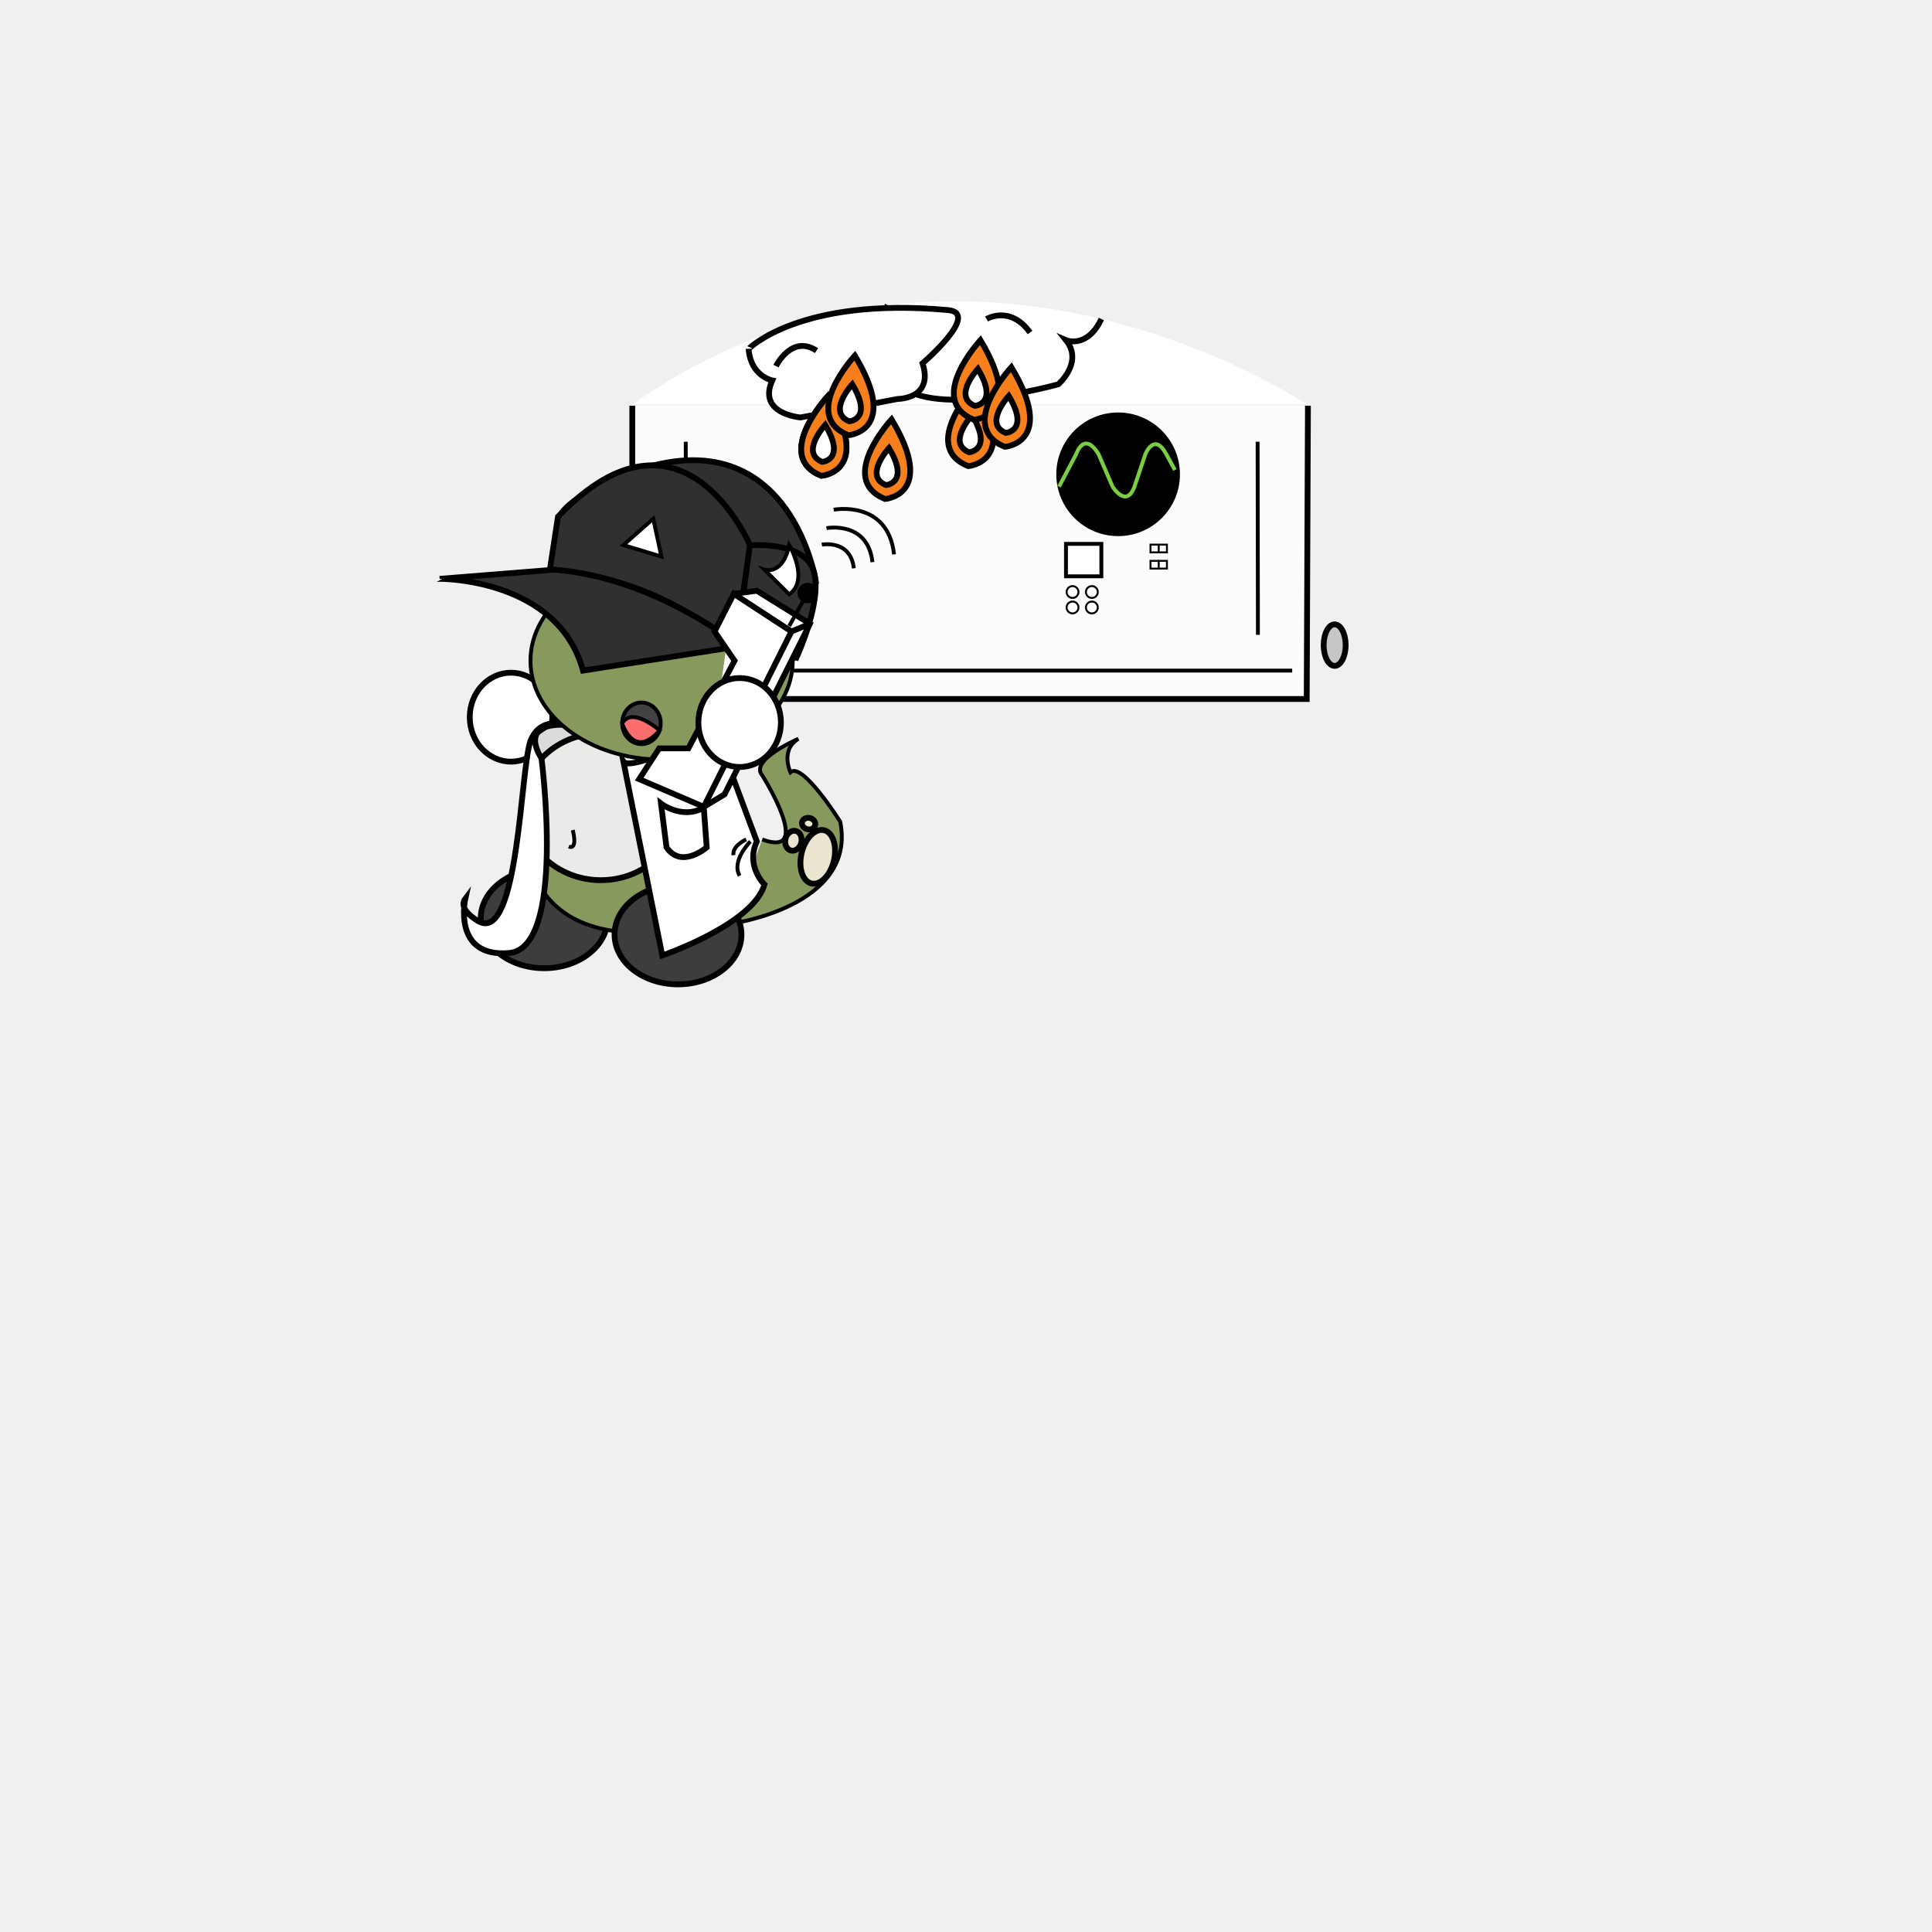
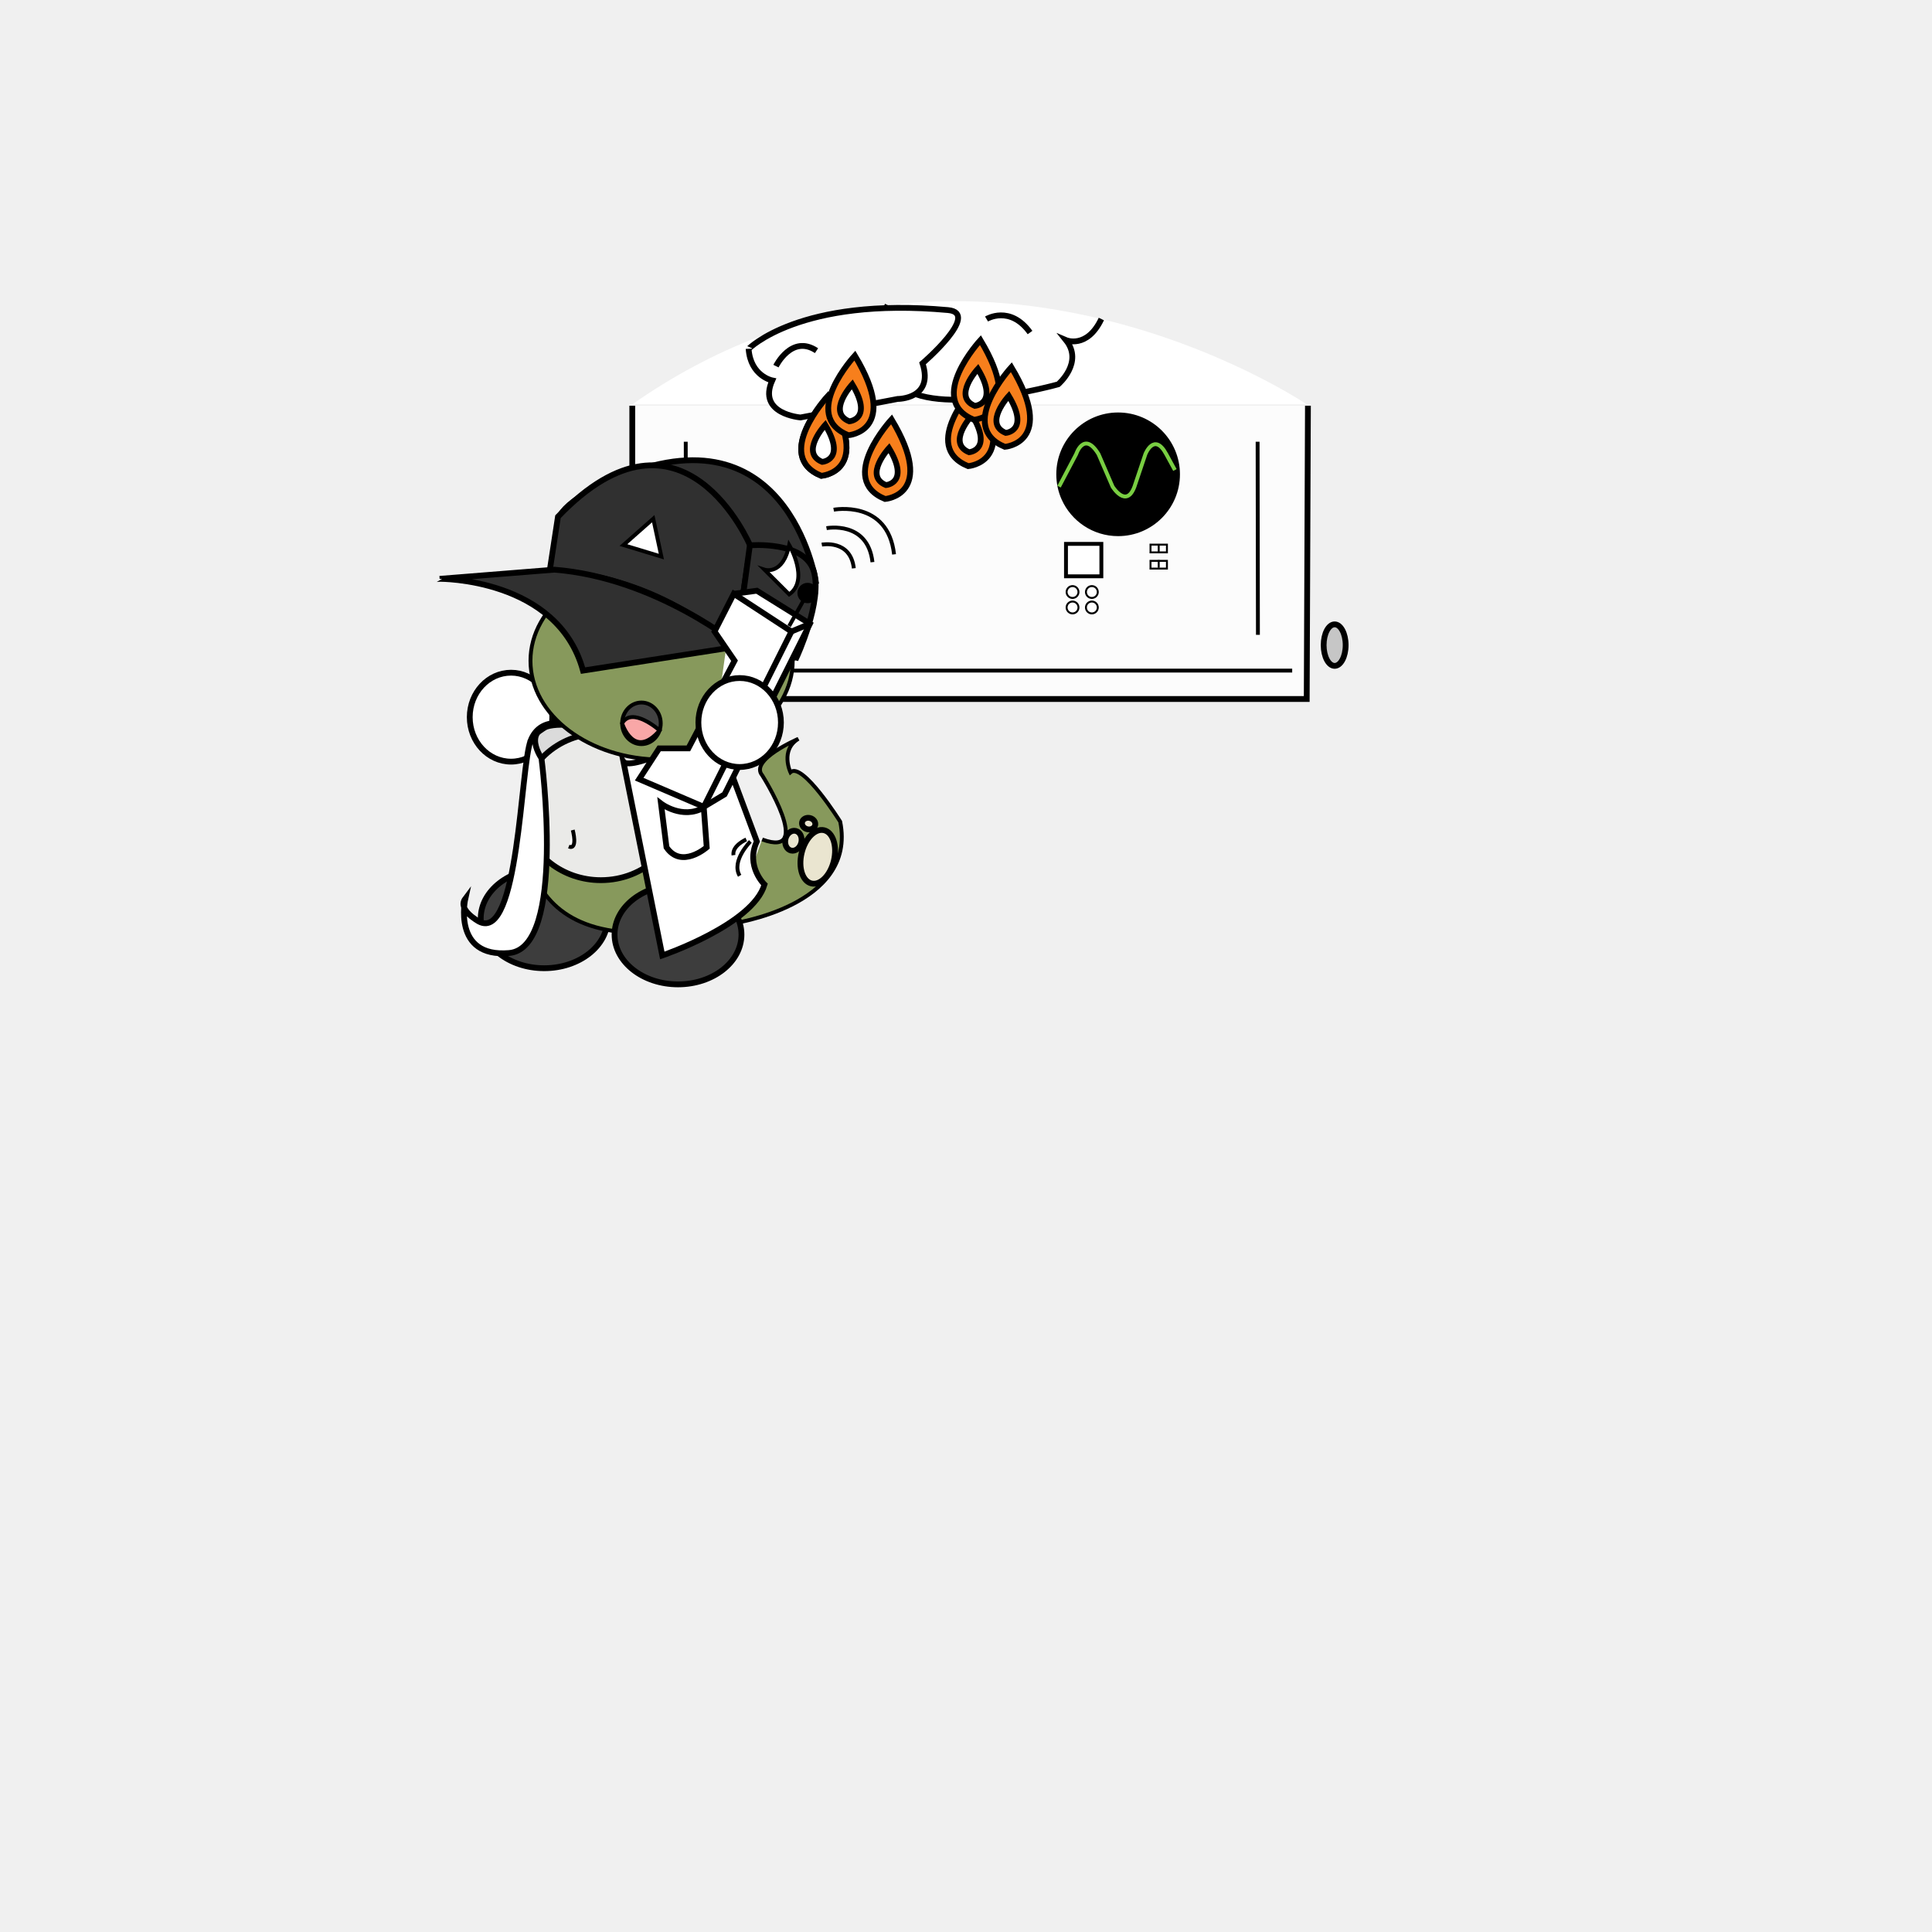
<svg xmlns="http://www.w3.org/2000/svg" version="1.1" id="Layer_2" x="0px" y="0px" width="1000px" height="1000px" viewBox="0 0 1000 1000" style="enable-background:new 0 0 1000 1000;" xml:space="preserve">
  <style type="text/css">

- 	.st0{fill:#FFFFFF;stroke:#000000;stroke-miterlimit:10;}
- 	.st1{fill:#FFFFFF;stroke:#000000;stroke-width:2;stroke-miterlimit:10;}
- 	.st2{fill:none;stroke:#79CE42;stroke-width:2;stroke-miterlimit:10;}
- 	.st3{fill:#FCFCFC;stroke:#000000;stroke-width:3;stroke-miterlimit:10;}
- 	.st4{fill:#484FAA;stroke:#FFFFFF;stroke-width:5;stroke-miterlimit:10;}
- 	.st5{display:inline;fill:none;stroke:#000000;stroke-width:9;stroke-miterlimit:10;}
- 	.st6{display:inline;fill:none;stroke:#000000;stroke-miterlimit:10;}
- 	.st7{display:inline;fill:#7F9E3D;stroke:#000000;stroke-width:3;stroke-miterlimit:10;}
- 	.st8{display:none;fill:#FFFFFF;stroke:#000000;stroke-width:3;stroke-miterlimit:10;}
- 	.st9{display:inline;fill:none;stroke:#000000;stroke-width:4;stroke-miterlimit:10;}
- 	.st10{display:inline;fill:#FFFFFF;stroke:#000000;stroke-width:5;stroke-miterlimit:10;}
- 	.st11{fill:#3D3D3D;stroke:#000000;stroke-width:3;stroke-miterlimit:10;}
- 	.st12{fill:#EAE5D0;stroke:#000000;stroke-width:3;stroke-miterlimit:10;}
- 	.st13{display:inline;fill:#CACAEF;stroke:#000000;stroke-miterlimit:10;}
- 	.st14{font-family:'MyriadPro-Regular';}
- 	.st15{fill:#424242;stroke:#000000;stroke-width:2;stroke-miterlimit:10;}
- 	.st16{fill:#DBDBDB;stroke:#000000;stroke-miterlimit:10;}
- 	.st17{display:none;fill:#FFFFFF;stroke:#000000;stroke-width:2;stroke-miterlimit:10;}
- 	.st18{fill:#303030;stroke:#000000;stroke-width:3;stroke-miterlimit:10;}
- 	.st19{display:inline;fill:none;stroke:#000000;stroke-width:3;stroke-miterlimit:10;}
- 	.st20{display:none;enable-background:new    ;}
- 	.st21{display:inline;fill:#FFFFFF;stroke:#000000;stroke-width:4;stroke-miterlimit:10;}
- 	.st22{fill:none;stroke:#000000;stroke-width:3;stroke-miterlimit:10;}
- 	.st23{fill:#C6C6C6;stroke:#000000;stroke-miterlimit:10;}
- 	.st24{fill:#87995C;stroke:#000000;stroke-width:2;stroke-miterlimit:10;}
- 	.st25{fill:#FFFFFF;}
- 	.st26{display:none;fill:none;stroke:#000000;stroke-width:3;stroke-miterlimit:10;}
- 	.st27{fill:none;}
- 	.st28{display:none;fill:#C6C6C6;stroke:#000000;stroke-miterlimit:10;}
- 	.st29{display:inline;}
- 	.st30{fill:#EAEAE8;stroke:#000000;stroke-width:3;stroke-miterlimit:10;}
- 	.st31{display:none;opacity:0.3;stroke:#000000;stroke-miterlimit:10;enable-background:new    ;}
- 	.st32{display:inline;fill:none;stroke:#000000;stroke-width:2;stroke-miterlimit:10;}
- 	.st33{display:none;fill:#7F9E3D;stroke:#000000;stroke-width:3;stroke-miterlimit:10;}
- 	.st34{display:none;opacity:0.3;stroke:#FFFFFF;stroke-width:3;stroke-miterlimit:10;enable-background:new    ;}
- 	.st35{display:inline;fill:#FFFFFF;stroke:#000000;stroke-width:3;stroke-miterlimit:10;}
- 	.st36{display:none;fill:#E4E4EF;stroke:#000000;stroke-width:2;stroke-miterlimit:10;}
- 	.st37{fill:none;stroke:#000000;stroke-width:2;stroke-miterlimit:10;}
- 	.st38{fill:#F77F1C;stroke:#000000;stroke-width:3;stroke-miterlimit:10;}
- 	.st39{fill:#C6C6C6;stroke:#000000;stroke-width:3;stroke-miterlimit:10;}
- 	.st40{stroke:#000000;stroke-miterlimit:10;}
- 	.st41{font-size:72;}
- 	.st42{fill:#FC6D6D;stroke:#000000;stroke-width:2;stroke-miterlimit:10;}
+ 	.st0{fill:#F9A7A7;stroke:#000000;stroke-width:2;stroke-miterlimit:10;}
+ 	.st1{fill:#FFFFFF;stroke:#000000;stroke-miterlimit:10;}
+ 	.st2{fill:#FFFFFF;stroke:#000000;stroke-width:2;stroke-miterlimit:10;}
+ 	.st3{fill:none;stroke:#79CE42;stroke-width:2;stroke-miterlimit:10;}
+ 	.st4{fill:#FCFCFC;stroke:#000000;stroke-width:3;stroke-miterlimit:10;}
+ 	.st5{fill:#484FAA;stroke:#FFFFFF;stroke-width:5;stroke-miterlimit:10;}
+ 	.st6{display:inline;fill:none;stroke:#000000;stroke-width:9;stroke-miterlimit:10;}
+ 	.st7{display:inline;fill:none;stroke:#000000;stroke-miterlimit:10;}
+ 	.st8{display:inline;fill:#7F9E3D;stroke:#000000;stroke-width:3;stroke-miterlimit:10;}
+ 	.st9{display:none;fill:#FFFFFF;stroke:#000000;stroke-width:3;stroke-miterlimit:10;}
+ 	.st10{display:inline;fill:none;stroke:#000000;stroke-width:4;stroke-miterlimit:10;}
+ 	.st11{display:inline;fill:#FFFFFF;stroke:#000000;stroke-width:5;stroke-miterlimit:10;}
+ 	.st12{fill:#3D3D3D;stroke:#000000;stroke-width:3;stroke-miterlimit:10;}
+ 	.st13{fill:#EAE5D0;stroke:#000000;stroke-width:3;stroke-miterlimit:10;}
+ 	.st14{display:inline;fill:#CACAEF;stroke:#000000;stroke-miterlimit:10;}
+ 	.st15{font-family:'MyriadPro-Regular';}
+ 	.st16{fill:#424242;stroke:#000000;stroke-width:2;stroke-miterlimit:10;}
+ 	.st17{fill:#DBDBDB;stroke:#000000;stroke-miterlimit:10;}
+ 	.st18{display:none;fill:#FFFFFF;stroke:#000000;stroke-width:2;stroke-miterlimit:10;}
+ 	.st19{fill:#303030;stroke:#000000;stroke-width:3;stroke-miterlimit:10;}
+ 	.st20{display:inline;fill:none;stroke:#000000;stroke-width:3;stroke-miterlimit:10;}
+ 	.st21{display:none;enable-background:new    ;}
+ 	.st22{display:inline;fill:#FFFFFF;stroke:#000000;stroke-width:4;stroke-miterlimit:10;}
+ 	.st23{fill:none;stroke:#000000;stroke-width:3;stroke-miterlimit:10;}
+ 	.st24{fill:#C6C6C6;stroke:#000000;stroke-miterlimit:10;}
+ 	.st25{fill:#87995C;stroke:#000000;stroke-width:2;stroke-miterlimit:10;}
+ 	.st26{fill:#FFFFFF;}
+ 	.st27{display:none;fill:none;stroke:#000000;stroke-width:3;stroke-miterlimit:10;}
+ 	.st28{fill:none;}
+ 	.st29{display:none;fill:#C6C6C6;stroke:#000000;stroke-miterlimit:10;}
+ 	.st30{display:inline;}
+ 	.st31{fill:#EAEAE8;stroke:#000000;stroke-width:3;stroke-miterlimit:10;}
+ 	.st32{display:none;opacity:0.3;stroke:#000000;stroke-miterlimit:10;enable-background:new    ;}
+ 	.st33{display:inline;fill:none;stroke:#000000;stroke-width:2;stroke-miterlimit:10;}
+ 	.st34{display:none;fill:#7F9E3D;stroke:#000000;stroke-width:3;stroke-miterlimit:10;}
+ 	.st35{display:none;opacity:0.3;stroke:#FFFFFF;stroke-width:3;stroke-miterlimit:10;enable-background:new    ;}
+ 	.st36{display:inline;fill:#FFFFFF;stroke:#000000;stroke-width:3;stroke-miterlimit:10;}
+ 	.st37{display:none;fill:#E4E4EF;stroke:#000000;stroke-width:2;stroke-miterlimit:10;}
+ 	.st38{fill:none;stroke:#000000;stroke-width:2;stroke-miterlimit:10;}
+ 	.st39{fill:#F77F1C;stroke:#000000;stroke-width:3;stroke-miterlimit:10;}
+ 	.st40{fill:#C6C6C6;stroke:#000000;stroke-width:3;stroke-miterlimit:10;}
+ 	.st41{stroke:#000000;stroke-miterlimit:10;}
+ 	.st42{font-size:72;}
	.st43{fill:#DDDDDD;stroke:#000000;stroke-width:2;stroke-miterlimit:10;}
	.st44{fill:#FF0000;stroke:#000000;stroke-miterlimit:10;}
	.st45{display:none;}
	.st46{fill:#FFFFFF;stroke:#000000;stroke-width:3;stroke-miterlimit:10;}
	.st47{stroke:#000000;stroke-width:2;stroke-miterlimit:10;}
	.st48{display:inline;fill:#FFFFFF;stroke:#000000;stroke-width:2;stroke-miterlimit:10;}

</style>
-   <circle class="st31" cx="500" cy="453.711" r="302.542" />
-   <circle class="st34" cx="500" cy="456.711" r="302.542" />
+   <circle class="st32" cx="500" cy="453.711" r="302.542" />
+   <circle class="st35" cx="500" cy="456.711" r="302.542" />
  <g id="Layer_x5F_1" class="st45">
-     <path class="st21" d="M444.525,594.475c0,6.627-5.373,12-12,12H331.102c-6.627,0-12-5.373-12-12V348.983c0-6.627,5.373-12,12-12   h101.424c6.627,0,12,5.373,12,12L444.525,594.475L444.525,594.475z" />
-     <path class="st21" d="M656.459,594.475c0,6.627-5.367,12-12,12H543.034c-6.627,0-12-5.373-12-12V348.983c0-6.627,5.373-12,12-12   h101.425c6.633,0,12,5.373,12,12V594.475z" />
-     <path class="st21" d="M569.949,515.729c0,6.627-5.373,12-12,12H456.525c-6.627,0-12-5.373-12-12V270.237c0-6.627,5.373-12,12-12   h101.424c6.627,0,12,5.373,12,12V515.729z" />
-     <path class="st10" d="M723.729,521.115c0,13.265-10.744,24-24,24H300.271c-13.255,0-24-10.735-24-24V318.272   c0-13.254,10.745-24,24-24h399.457c13.256,0,24,10.746,24,24L723.729,521.115L723.729,521.115z" />
-     <path class="st35" d="M686.177,483.656c0,13.265-10.744,24-24,24H333.898c-13.255,0-24-10.735-24-24v-133.35   c0-13.254,10.745-24,24-24h328.272c13.256,0,24,10.746,24,24L686.177,483.656L686.177,483.656z" />
-     <path id="vecmap" class="st5" d="M348.052,427.712c0,31.853,20.468,57.628,45.763,57.628" />
-     <path id="vecmap_1_" class="st9" d="M584.477,549.115c0,44.976,39.42,81.355,88.135,81.355" />
-     <path id="vecmap_2_" class="st9" d="M412.609,545.115c0,44.976-39.42,81.355-88.135,81.355" />
-     <g class="st29">
-       <line id="vecmap_3_" class="st22" x1="317.407" y1="356.645" x2="678.427" y2="356.645" />
-     </g>
-     <g class="st29">
-       <line id="vecmap_4_" class="st22" x1="368.543" y1="365.119" x2="368.543" y2="497.322" />
-     </g>
-     <g class="st29">
-       <line id="vecmap_5_" class="st22" x1="637.719" y1="365.119" x2="637.719" y2="497.322" />
-     </g>
-     <g class="st29">
+     <path class="st22" d="M444.525,594.475c0,6.627-5.373,12-12,12H331.102c-6.627,0-12-5.373-12-12V348.983c0-6.627,5.373-12,12-12   h101.424c6.627,0,12,5.373,12,12L444.525,594.475L444.525,594.475z" />
+     <path class="st22" d="M656.459,594.475c0,6.627-5.367,12-12,12H543.034c-6.627,0-12-5.373-12-12V348.983c0-6.627,5.373-12,12-12   h101.425c6.633,0,12,5.373,12,12V594.475z" />
+     <path class="st22" d="M569.949,515.729c0,6.627-5.373,12-12,12H456.525c-6.627,0-12-5.373-12-12V270.237c0-6.627,5.373-12,12-12   h101.424c6.627,0,12,5.373,12,12V515.729z" />
+     <path class="st11" d="M723.729,521.115c0,13.265-10.744,24-24,24H300.271c-13.255,0-24-10.735-24-24V318.272   c0-13.254,10.745-24,24-24h399.457c13.256,0,24,10.746,24,24L723.729,521.115L723.729,521.115z" />
+     <path class="st36" d="M686.177,483.656c0,13.265-10.744,24-24,24H333.898c-13.255,0-24-10.735-24-24v-133.35   c0-13.254,10.745-24,24-24h328.272c13.256,0,24,10.746,24,24L686.177,483.656L686.177,483.656z" />
+     <path id="vecmap" class="st6" d="M348.052,427.712c0,31.853,20.468,57.628,45.763,57.628" />
+     <path id="vecmap_1_" class="st10" d="M584.477,549.115c0,44.976,39.42,81.355,88.135,81.355" />
+     <path id="vecmap_2_" class="st10" d="M412.609,545.115c0,44.976-39.42,81.355-88.135,81.355" />
+     <g class="st30">
+       <line id="vecmap_3_" class="st23" x1="317.407" y1="356.645" x2="678.427" y2="356.645" />
+     </g>
+     <g class="st30">
+       <line id="vecmap_4_" class="st23" x1="368.543" y1="365.119" x2="368.543" y2="497.322" />
+     </g>
+     <g class="st30">
+       <line id="vecmap_5_" class="st23" x1="637.719" y1="365.119" x2="637.719" y2="497.322" />
+     </g>
+     <g class="st30">
      <rect id="vecmaprec" x="317.407" y="385.323" class="st46" width="355.205" height="80" />
    </g>
-     <g class="st29">
-       <line class="st22" x1="317.407" y1="465.323" x2="672.611" y2="465.323" />
-     </g>
-   </g>
-   <text transform="matrix(1 0 0 1 461.9832 703.8977)" class="st20 st14 st41">3X</text>
-   <path class="st0" d="M620.219,343.602" />
-   <path class="st36" d="M383.594,609.325c0,0,41.716-44.212,15.288,15.771" />
-   <path class="st33" d="M464.223,276.828c0,0-78.911-29.717-127.529,42.813" />
+     <g class="st30">
+       <line class="st23" x1="317.407" y1="465.323" x2="672.611" y2="465.323" />
+     </g>
+   </g>
+   <text transform="matrix(1 0 0 1 461.9832 703.8977)" class="st21 st15 st42">3X</text>
+   <path class="st1" d="M620.219,343.602" />
+   <path class="st37" d="M383.594,609.325c0,0,41.716-44.212,15.288,15.771" />
+   <path class="st34" d="M464.223,276.828c0,0-78.911-29.717-127.529,42.813" />
  <g id="Leaf_3_1_" class="st45">
-     <path class="st7" d="M470.5,276.5c0,0-98,22-99,126" />
-     <path class="st7" d="M371.473,402.48c100.821-25.536,99.053-125.959,99.053-125.959" />
-     <path class="st19" d="M470.5,276.5c0,0-103.908,121.786-97.993,125.829" />
-     <polyline class="st13" points="391.166,395.17 400.166,380.504 400.166,391.837  " />
-     <polyline class="st13" points="414.49,383.839 414.49,369.17 417.834,374.837 421.384,365.837 426.523,374.682  " />
-     <polyline class="st13" points="433.984,369.807 434.638,346.091 439.851,363.159  " />
-     <polyline class="st13" points="447.577,352.719 445.5,344.75 451.209,347.93  " />
-     <polyline class="st13" points="455.527,340.22 449.293,317.328 459.22,332.156  " />
-     <polyline class="st13" points="411.372,307.083 408.569,330.642 404.927,313.172  " />
-     <polyline class="st13" points="387.261,336.962 390.177,360.507 382.459,344.416  " />
-     <polyline class="st13" points="439.556,287.176 438.177,295.293 434.279,290.05  " />
-   </g>
-   <path class="st4" d="M197.474,456.711" />
+     <path class="st8" d="M470.5,276.5c0,0-98,22-99,126" />
+     <path class="st8" d="M371.473,402.48c100.821-25.536,99.053-125.959,99.053-125.959" />
+     <path class="st20" d="M470.5,276.5c0,0-103.908,121.786-97.993,125.829" />
+     <polyline class="st14" points="391.166,395.17 400.166,380.504 400.166,391.837  " />
+     <polyline class="st14" points="414.49,383.839 414.49,369.17 417.834,374.837 421.384,365.837 426.523,374.682  " />
+     <polyline class="st14" points="433.984,369.807 434.638,346.091 439.851,363.159  " />
+     <polyline class="st14" points="447.577,352.719 445.5,344.75 451.209,347.93  " />
+     <polyline class="st14" points="455.527,340.22 449.293,317.328 459.22,332.156  " />
+     <polyline class="st14" points="411.372,307.083 408.569,330.642 404.927,313.172  " />
+     <polyline class="st14" points="387.261,336.962 390.177,360.507 382.459,344.416  " />
+     <polyline class="st14" points="439.556,287.176 438.177,295.293 434.279,290.05  " />
+   </g>
+   <path class="st5" d="M197.474,456.711" />
  <g class="st45">
-     <line class="st6" x1="200.201" y1="408.834" x2="334.358" y2="408.832" />
-     <line class="st6" x1="200.201" y1="422.834" x2="334.358" y2="422.83" />
-     <line class="st6" x1="334.358" y1="408.832" x2="334.358" y2="422.83" />
-     <line class="st6" x1="334.358" y1="408.832" x2="386.62" y2="361.921" />
-     <line class="st6" x1="334.358" y1="422.83" x2="386.62" y2="375.921" />
-   </g>
-   <path class="st17" d="M347.486,340.05c0,0,5.202,22.209,42.864,13.854" />
+     <line class="st7" x1="200.201" y1="408.834" x2="334.358" y2="408.832" />
+     <line class="st7" x1="200.201" y1="422.834" x2="334.358" y2="422.83" />
+     <line class="st7" x1="334.358" y1="408.832" x2="334.358" y2="422.83" />
+     <line class="st7" x1="334.358" y1="408.832" x2="386.62" y2="361.921" />
+     <line class="st7" x1="334.358" y1="422.83" x2="386.62" y2="375.921" />
+   </g>
+   <path class="st18" d="M347.486,340.05c0,0,5.202,22.209,42.864,13.854" />
  <g id="Layer_3">
-     <path class="st1" d="M347.486,379.678" />
-   </g>
-   <path class="st26" d="M729.121,287.91c0,0,11.345,19.923,5.695,24.59c0,0-1.649,17.334,12.351,16.667l36.667,0.019v-17.352  c0,0-28.289-3.333-30.145,0.667c0,0-3.855-2.619-6.522,3.69" />
-   <path class="st26" d="M754.41,308.548c0,0,3.389-21.381-19.594-31.381" />
+     <path class="st2" d="M347.486,379.678" />
+   </g>
+   <path class="st27" d="M729.121,287.91c0,0,11.345,19.923,5.695,24.59c0,0-1.649,17.334,12.351,16.667l36.667,0.019v-17.352  c0,0-28.289-3.333-30.145,0.667c0,0-3.855-2.619-6.522,3.69" />
+   <path class="st27" d="M754.41,308.548c0,0,3.389-21.381-19.594-31.381" />
  <g>
-     <polyline class="st3" points="327.269,209.998 327.269,361.806 676.358,361.806 676.984,209.998  " />
-     <path class="st25" d="M327.269,209.296h349.089C676.358,209.296,499.038,89.091,327.269,209.296z" />
+     <polyline class="st4" points="327.269,209.998 327.269,361.806 676.358,361.806 676.984,209.998  " />
+     <path class="st26" d="M327.269,209.296h349.089C676.358,209.296,499.038,89.091,327.269,209.296z" />
    <path class="st47" d="M609.737,245.5c0,17.121-13.88,31-31,31c-12.669,0-23.563-7.6-28.372-18.49   c-1.689-3.826-2.628-8.059-2.628-12.51c0-17.121,13.88-31,31-31S609.737,228.379,609.737,245.5z" />
-     <path class="st2" d="M548.158,251.875l8.882-16.853c0,0,4.006-12.257,11.543,0l7.282,16.853c0,0,7.093,11.491,11.334,0   l5.673-16.853c0,0,4.561-11.491,10.757,0l4.504,8.256" />
-     <rect x="551.753" y="281.509" class="st1" width="18.311" height="16.787" />
-     <line class="st28" x1="676.358" y1="361.806" x2="718.988" y2="327.5" />
-     <path class="st23" d="M718.988,209.998" />
-     <circle class="st0" cx="555.147" cy="306.428" r="3.072" />
-     <circle class="st0" cx="565.147" cy="306.428" r="3.072" />
-     <circle class="st0" cx="555.147" cy="314.428" r="3.072" />
-     <circle class="st0" cx="565.147" cy="314.428" r="3.072" />
-     <rect x="595.5" y="281.902" class="st0" width="8.5" height="4" />
-     <rect x="595.5" y="290.296" class="st0" width="8.5" height="4" />
-     <line class="st23" x1="599.75" y1="281.902" x2="599.75" y2="285.902" />
-     <line class="st23" x1="599.75" y1="289.902" x2="599.75" y2="293.902" />
-     <line class="st37" x1="334.167" y1="347.101" x2="668.834" y2="347.101" />
-     <line class="st37" x1="355.099" y1="328.594" x2="354.94" y2="228.641" />
-     <ellipse class="st39" cx="690.816" cy="333.91" rx="5.695" ry="10.743" />
-     <path class="st27" d="M538.506,217.167c0-6.627,5.373-12,12-12H608.5c6.627,0,12,5.373,12,12v99.408c0,6.627-5.373,12-12,12   h-57.994c-6.627,0-12-5.373-12-12V217.167z" />
-     <line class="st37" x1="651.099" y1="328.594" x2="650.94" y2="228.641" />
+     <path class="st3" d="M548.158,251.875l8.882-16.853c0,0,4.006-12.257,11.543,0l7.282,16.853c0,0,7.093,11.491,11.334,0   l5.673-16.853c0,0,4.561-11.491,10.757,0l4.504,8.256" />
+     <rect x="551.753" y="281.509" class="st2" width="18.311" height="16.787" />
+     <line class="st29" x1="676.358" y1="361.806" x2="718.988" y2="327.5" />
+     <path class="st24" d="M718.988,209.998" />
+     <circle class="st1" cx="555.147" cy="306.428" r="3.072" />
+     <circle class="st1" cx="565.147" cy="306.428" r="3.072" />
+     <circle class="st1" cx="555.147" cy="314.428" r="3.072" />
+     <circle class="st1" cx="565.147" cy="314.428" r="3.072" />
+     <rect x="595.5" y="281.902" class="st1" width="8.5" height="4" />
+     <rect x="595.5" y="290.296" class="st1" width="8.5" height="4" />
+     <line class="st24" x1="599.75" y1="281.902" x2="599.75" y2="285.902" />
+     <line class="st24" x1="599.75" y1="289.902" x2="599.75" y2="293.902" />
+     <line class="st38" x1="334.167" y1="347.101" x2="668.834" y2="347.101" />
+     <line class="st38" x1="355.099" y1="328.594" x2="354.94" y2="228.641" />
+     <ellipse class="st40" cx="690.816" cy="333.91" rx="5.695" ry="10.743" />
+     <path class="st28" d="M538.506,217.167c0-6.627,5.373-12,12-12H608.5c6.627,0,12,5.373,12,12v99.408c0,6.627-5.373,12-12,12   h-57.994c-6.627,0-12-5.373-12-12V217.167z" />
+     <line class="st38" x1="651.099" y1="328.594" x2="650.94" y2="228.641" />
  </g>
  <g id="Layer_1_3_" class="st45">
    <g>
-       <path class="st29" d="M436.168,300.178h3.62v51.345h-3.62V300.178z" />
+       <path class="st30" d="M436.168,300.178h3.62v51.345h-3.62V300.178z" />
    </g>
    <path class="st48" d="M558.369,609.679c0,0,107.626-63.632,92.52-113.151" />
    <rect x="376.743" y="270.432" class="st46" width="452.382" height="347.419" />
    <div class="typewriter">
      <text transform="matrix(1 0 0 1 264.0769 578.5002)" font-family="'Montserrat-Regular'" font-size="72" startOffset="0">
			www.???.com</text>
    </div>
-     <ellipse class="st0" cx="676.052" cy="225.303" rx="49.854" ry="44.796" />
-     <g id="Layer_4_2_" class="st29">
-       <ellipse class="st1" cx="724.358" cy="439.832" rx="29.331" ry="31.608" />
-     </g>
-     <path class="st0" d="M638.741,257.524c0,0,23.188,27.596,16.606-2.775C655.347,254.746,653.01,251.95,638.741,257.524z" />
+     <ellipse class="st1" cx="676.052" cy="225.303" rx="49.854" ry="44.796" />
+     <g id="Layer_4_2_" class="st30">
+       <ellipse class="st2" cx="724.358" cy="439.832" rx="29.331" ry="31.608" />
+     </g>
+     <path class="st1" d="M638.741,257.524c0,0,23.188,27.596,16.606-2.775C655.347,254.746,653.01,251.95,638.741,257.524z" />
    <path class="st44" d="M709.677,197.876c4.834,0,8.752,9.38,8.752,20.952c0,11.568-3.918,20.948-8.752,20.948   c-4.829,0-8.747-9.38-8.747-20.948C700.928,207.256,704.846,197.876,709.677,197.876z" />
-     <polygon class="st1" points="626.843,256.703 615.824,270.286 630.91,281.068 637.966,276.028 635.356,260.42  " />
-     <path class="st0" d="M624.089,284.729c0,0-5.978,3.813,0,14.478c5.975,10.667,31.938,0,31.938,0l9.849-19.811l8.32,19.811   l9.063-0.764l-9.063-31.233c0,0-6.684-10.667-18.169,0c-11.485,10.666-20.626,15.999-20.626,15.999L624.089,284.729z" />
+     <polygon class="st2" points="626.843,256.703 615.824,270.286 630.91,281.068 637.966,276.028 635.356,260.42  " />
+     <path class="st1" d="M624.089,284.729c0,0-5.978,3.813,0,14.478c5.975,10.667,31.938,0,31.938,0l9.849-19.811l8.32,19.811   l9.063-0.764l-9.063-31.233c0,0-6.684-10.667-18.169,0c-11.485,10.666-20.626,15.999-20.626,15.999L624.089,284.729z" />
    <path class="st48" d="M536.172,475.515c0,0-126.666,141.386-41.34,185.573c85.329,44.188,127.854,38.854,143.158,31.235   c15.312-7.616,83.037-53.948,38.164-115.806c0,0,1.525,29.715-13.713,40.381c-15.237,10.665-50.594,59.59-108.946-13.063   c0,0-16.336-0.646-26.833-12.074" />
-     <path class="st0" d="M624.089,271.778l-5.224,26.665c0,0,23.006-7.221,23.577-19.989" />
+     <path class="st1" d="M624.089,271.778l-5.224,26.665c0,0,23.006-7.221,23.577-19.989" />
    <path class="st48" d="M601.908,505.953c28.137,0,50.944,21.268,50.944,47.495c0,26.229-22.812,47.491-50.944,47.491   c-28.137,0-50.944-21.265-50.944-47.491C550.964,527.221,573.771,505.953,601.908,505.953z" />
-     <g class="st29">
+     <g class="st30">
      <path class="st43" d="M469.453,380.906c0,0,25.151-160.597,184.078-85.71C812.456,370.079,469.453,380.906,469.453,380.906z" />
-       <path class="st1" d="M719.476,451.155c0,47.834-51.467,86.613-114.961,86.613c-63.49,0-114.962-38.778-114.962-86.613    s51.473-86.607,114.962-86.607C668.01,364.543,719.476,403.32,719.476,451.155z" />
+       <path class="st2" d="M719.476,451.155c0,47.834-51.467,86.613-114.961,86.613c-63.49,0-114.962-38.778-114.962-86.613    s51.473-86.607,114.962-86.607C668.01,364.543,719.476,403.32,719.476,451.155z" />
      <path class="st43" d="M540.285,439.834l-13.623-89.25c0,0,58.975-140.431,168.711-25.754l7.31,47.889    c0,0-81.328-2.413-156.65,62.056C544.109,436.417,542.193,438.102,540.285,439.834z" />
      <path class="st43" d="M673.395,459.756l-137.227-21.375c0,0,73.577-60.235,162.396-67.113l100.559,8.04    C799.123,379.307,695.613,378.402,673.395,459.756z" />
      <path class="st43" d="M527.135,349.929c0,0-47.587-4.173-55.895,22.222c-8.305,26.396,15.047,76.297,15.047,76.297l52.744-11.014    L527.135,349.929z" />
      <polygon class="st47" points="611.828,326.575 604.705,359.806 637.99,349.689   " />
-       <path class="st1" d="M492.639,349.615c0,0-18.044,30.678,0,43.308l21.649-21.653C514.291,371.267,498.052,376.68,492.639,349.615z    " />
-     </g>
-     <path class="st1" d="M560.222,537.768c0,0,57.959,31.415,57.995-7.197" />
-     <path class="st1" d="M563.384,561.01c0,0,40.321,18.193,54.836-7.907" />
-     <path class="st1" d="M575.101,579.42c0,0,42.354,12.774,53.334-14.998" />
+       <path class="st2" d="M492.639,349.615c0,0-18.044,30.678,0,43.308l21.649-21.653C514.291,371.267,498.052,376.68,492.639,349.615z    " />
+     </g>
+     <path class="st2" d="M560.222,537.768c0,0,57.959,31.415,57.995-7.197" />
+     <path class="st2" d="M563.384,561.01c0,0,40.321,18.193,54.836-7.907" />
+     <path class="st2" d="M575.101,579.42c0,0,42.354,12.774,53.334-14.998" />
    <ellipse class="st48" cx="591.147" cy="507.304" rx="19.916" ry="21.461" />
    <path class="st48" d="M572.411,514.603c0,0,28.344-25.265,38.652-7.298" />
    <ellipse class="st48" cx="731.771" cy="528.744" rx="39.822" ry="53.229" />
    <ellipse class="st48" cx="650.885" cy="561.01" rx="39.823" ry="53.23" />
-     <path class="st0" d="M658.844,290.823c0,0-8.591,9.146-25.353,0c0,0-4.036,3.472-10.61-5.883l1.208-13.162" />
+     <path class="st1" d="M658.844,290.823c0,0-8.591,9.146-25.353,0c0,0-4.036,3.472-10.61-5.883l1.208-13.162" />
    <polygon class="st46" points="376.743,270.432 560.471,168.266 914.97,168.266 829.125,270.432  " />
    <polygon class="st46" points="829.125,617.848 829.125,270.432 914.97,168.266 914.97,463.365  " />
    <ellipse class="st48" cx="658.351" cy="563.353" rx="26.236" ry="40.482" />
    <ellipse class="st48" cx="742.151" cy="530.57" rx="22.672" ry="40.481" />
-     <line class="st32" x1="634.368" y1="546.943" x2="671.988" y2="528.765" />
-     <line class="st32" x1="633.155" y1="574.903" x2="680.822" y2="547.495" />
-     <line class="st32" x1="643.191" y1="596.381" x2="682.345" y2="571.051" />
-     <line class="st32" x1="724.973" y1="561.071" x2="766.345" y2="538.188" />
-     <line class="st32" x1="721.31" y1="514.603" x2="754.41" y2="496.528" />
-     <path class="st35" d="M762.988,514.603" />
-     <path class="st35" d="M721.31,542.009" />
-     <path class="st35" d="M751.65,538.854" />
-     <path class="st35" d="M724.984,457.857" />
-     <line class="st32" x1="720.054" y1="538.477" x2="761.429" y2="515.597" />
+     <line class="st33" x1="634.368" y1="546.943" x2="671.988" y2="528.765" />
+     <line class="st33" x1="633.155" y1="574.903" x2="680.822" y2="547.495" />
+     <line class="st33" x1="643.191" y1="596.381" x2="682.345" y2="571.051" />
+     <line class="st33" x1="724.973" y1="561.071" x2="766.345" y2="538.188" />
+     <line class="st33" x1="721.31" y1="514.603" x2="754.41" y2="496.528" />
+     <path class="st36" d="M762.988,514.603" />
+     <path class="st36" d="M721.31,542.009" />
+     <path class="st36" d="M751.65,538.854" />
+     <path class="st36" d="M724.984,457.857" />
+     <line class="st33" x1="720.054" y1="538.477" x2="761.429" y2="515.597" />
    <path class="st48" d="M486.969,581.884c9.677,0,17.521,12.945,17.521,28.922c0,15.97-7.846,28.922-17.521,28.922   c-9.682,0-17.523-12.952-17.523-28.922C469.443,594.829,477.288,581.884,486.969,581.884z" />
    <ellipse class="st48" cx="515.99" cy="621.472" rx="8.557" ry="10.667" />
    <ellipse class="st48" cx="504.49" cy="642.805" rx="7.104" ry="6.095" />
    <path class="st48" d="M478.289,566.154c0,0-18.184-36.244,17.317-21.855L478.289,566.154z" />
    <path class="st48" d="M497.911,535.49c0,0-18.181-36.242,17.317-21.855L497.911,535.49z" />
-     <polygon class="st1" points="331.031,135.404 425.505,112.547 445.311,307.585  " />
-     <polygon class="st1" points="602.416,31.989 704.26,59.915 564.478,307.585  " />
-     <polygon class="st1" points="768.13,141.807 832.219,193.551 710.97,307.585  " />
-     <path class="st1" d="M453.454,314.943c8.835,0,15.999,5.893,15.999,13.16c0,7.269-7.162,13.157-15.999,13.157   s-15.999-5.891-15.999-13.157C437.455,320.833,444.617,314.943,453.454,314.943z" />
-     <path class="st1" d="M558.369,314.943c8.835,0,15.999,5.893,15.999,13.16c0,7.269-7.163,13.157-15.999,13.157   c-8.837,0-16-5.891-16-13.157C542.369,320.833,549.532,314.943,558.369,314.943z" />
-     <ellipse class="st1" cx="700.394" cy="325.815" rx="16" ry="13.158" />
-     <g id="Layer_2_1_" class="st29">
-       <ellipse class="st1" cx="487.347" cy="496.526" rx="29.332" ry="31.609" />
-       <ellipse class="st17" cx="724.984" cy="448.448" rx="29.333" ry="31.608" />
-       <path class="st1" d="M481.118,475.515h12.142H481.118z" />
+     <polygon class="st2" points="331.031,135.404 425.505,112.547 445.311,307.585  " />
+     <polygon class="st2" points="602.416,31.989 704.26,59.915 564.478,307.585  " />
+     <polygon class="st2" points="768.13,141.807 832.219,193.551 710.97,307.585  " />
+     <path class="st2" d="M453.454,314.943c8.835,0,15.999,5.893,15.999,13.16c0,7.269-7.162,13.157-15.999,13.157   s-15.999-5.891-15.999-13.157C437.455,320.833,444.617,314.943,453.454,314.943z" />
+     <path class="st2" d="M558.369,314.943c8.835,0,15.999,5.893,15.999,13.16c0,7.269-7.163,13.157-15.999,13.157   c-8.837,0-16-5.891-16-13.157C542.369,320.833,549.532,314.943,558.369,314.943z" />
+     <ellipse class="st2" cx="700.394" cy="325.815" rx="16" ry="13.158" />
+     <g id="Layer_2_1_" class="st30">
+       <ellipse class="st2" cx="487.347" cy="496.526" rx="29.332" ry="31.609" />
+       <ellipse class="st18" cx="724.984" cy="448.448" rx="29.333" ry="31.608" />
+       <path class="st2" d="M481.118,475.515h12.142H481.118z" />
      <g>
-         <path class="st1" d="M432.358,475.515" />
+         <path class="st2" d="M432.358,475.515" />
      </g>
    </g>
  </g>
  <g>
-     <path class="st24" d="M378.399,478.115c0,0,65.396-8.932,56.488-52.827c0,0-19.544-31.157-25.77-25.583   c0,0-5.43-11.502,4.124-17.296c0,0-25.515,10.927-18.729,18.888c0,0,27.45,43.326,0,33.209" />
-     <ellipse class="st11" cx="281.672" cy="475.373" rx="32.843" ry="25.772" />
-     <path class="st24" d="M361.483,418.018l12.346,58.905c-117.435,29.046-101.114-58.905-101.114-58.905" />
+     <path class="st25" d="M378.399,478.115c0,0,65.396-8.932,56.488-52.827c0,0-19.544-31.157-25.77-25.583   c0,0-5.43-11.502,4.124-17.296c0,0-25.515,10.927-18.729,18.888c0,0,27.45,43.326,0,33.209" />
+     <ellipse class="st12" cx="281.672" cy="475.373" rx="32.843" ry="25.772" />
+     <path class="st25" d="M361.483,418.018l12.346,58.905c-117.435,29.046-101.114-58.905-101.114-58.905" />
    <ellipse class="st46" cx="264.505" cy="371.205" rx="21.365" ry="23.019" />
    <g id="Layer_3_1_">
-       <polygon class="st16" points="273.641,383.421 291.109,417.378 319.844,373.954 296.962,367.476   " />
-     </g>
-     <path class="st30" d="M311.009,379.553c22.516,0,40.772,17.02,40.772,38.013c0,20.988-18.256,38.007-40.772,38.007   c-19.703,0-36.143-13.027-39.946-30.346c-0.543-2.475-0.826-5.038-0.826-7.661C270.237,396.573,288.49,379.553,311.009,379.553z" />
-     <ellipse class="st11" cx="350.94" cy="483.734" rx="32.843" ry="25.772" />
+       <polygon class="st17" points="273.641,383.421 291.109,417.378 319.844,373.954 296.962,367.476   " />
+     </g>
+     <path class="st31" d="M311.009,379.553c22.516,0,40.772,17.02,40.772,38.013c0,20.988-18.256,38.007-40.772,38.007   c-19.703,0-36.143-13.027-39.946-30.346c-0.543-2.475-0.826-5.038-0.826-7.661C270.237,396.573,288.49,379.553,311.009,379.553z" />
+     <ellipse class="st12" cx="350.94" cy="483.734" rx="32.843" ry="25.772" />
    <path class="st46" d="M280.258,392.414c0,0-13.759-19.538,15.132-17.061c0,0-15.363-5.593-20.707,7.915   c-5.344,13.51-6.059,104.479-26.738,93.751c0,0-11.405-6.173-7.109-11.852c0,0-6.917,30.683,22.712,28.113   C293.18,490.71,280.258,392.414,280.258,392.414z" />
    <path class="st46" d="M322.681,394.218l20.118,100.332c0,0,46.917-16.021,52.907-36.722c0,0-9.93-9.525-3.96-22.278l-21.497-57.63   C370.246,377.917,326.467,399.878,322.681,394.218z" />
-     <path class="st18" d="M313.505,249.951c93.826-44.21,108.673,50.6,108.673,50.6S219.681,294.16,313.505,249.951z" />
-     <path class="st24" d="M342.444,290.893c37.48,0,67.868,22.89,67.868,51.131c0,28.239-30.386,51.131-67.868,51.131   c-37.487,0-67.869-22.895-67.869-51.131C274.573,313.783,304.956,290.891,342.444,290.893z" />
-     <path class="st18" d="M376.97,332.353c-44.467-38.061-92.482-36.635-92.482-36.635l4.315-28.271   c64.786-67.702,99.598,15.201,99.598,15.201l-8.04,52.69C379.234,334.318,378.103,333.323,376.97,332.353z" />
-     <path class="st18" d="M227.553,299.608l59.366-4.747c52.434,4.059,95.872,39.621,95.872,39.621l-81.014,12.619   C288.66,299.073,227.553,299.607,227.553,299.608z" />
-     <path class="st18" d="M381.102,333.924l31.136,6.501c0,0,13.785-29.46,8.883-45.043c-4.903-15.583-32.996-13.117-32.996-13.117   L381.102,333.924z" />
-     <polygon class="st1" points="322.681,282.122 342.33,288.094 338.125,268.477  " />
-     <path class="st1" d="M395.706,294.862l12.783,12.783c10.652-7.457,0-25.566,0-25.566   C405.293,298.056,395.706,294.862,395.706,294.862z" />
+     <path class="st19" d="M313.505,249.951c93.826-44.21,108.673,50.6,108.673,50.6S219.681,294.16,313.505,249.951z" />
+     <path class="st25" d="M342.444,290.893c37.48,0,67.868,22.89,67.868,51.131c0,28.239-30.386,51.131-67.868,51.131   c-37.487,0-67.869-22.895-67.869-51.131C274.573,313.783,304.956,290.891,342.444,290.893z" />
+     <path class="st19" d="M376.97,332.353c-44.467-38.061-92.482-36.635-92.482-36.635l4.315-28.271   c64.786-67.702,99.598,15.201,99.598,15.201l-8.04,52.69C379.234,334.318,378.103,333.323,376.97,332.353z" />
+     <path class="st19" d="M227.553,299.608l59.366-4.747c52.434,4.059,95.872,39.621,95.872,39.621l-81.014,12.619   C288.66,299.073,227.553,299.607,227.553,299.608z" />
+     <path class="st19" d="M381.102,333.924l31.136,6.501c0,0,13.785-29.46,8.883-45.043c-4.903-15.583-32.996-13.117-32.996-13.117   L381.102,333.924z" />
+     <polygon class="st2" points="322.681,282.122 342.33,288.094 338.125,268.477  " />
+     <path class="st2" d="M395.706,294.862l12.783,12.783c10.652-7.457,0-25.566,0-25.566   C405.293,298.056,395.706,294.862,395.706,294.862z" />
    <g id="PHONE">
      <polyline class="st46" points="364.275,417.619 375.026,411.171 419.214,322.871 391.746,305.753 379.803,307.349   " />
      <polygon class="st46" points="369.85,326.855 380.199,341.983 356.302,387.365 341.187,387.365 330.836,403.288 364.275,417.619     409.657,326.855 379.803,307.349   " />
-       <line class="st22" x1="409.657" y1="326.855" x2="419.214" y2="322.871" />
-       <line class="st37" x1="408.463" y1="324.065" x2="418.02" y2="306.948" />
-       <circle class="st40" cx="418.02" cy="306.948" r="4.777" />
+       <line class="st23" x1="409.657" y1="326.855" x2="419.214" y2="322.871" />
+       <line class="st38" x1="408.463" y1="324.065" x2="418.02" y2="306.948" />
+       <circle class="st41" cx="418.02" cy="306.948" r="4.777" />
      <g id="Layer_2_2_">
        <ellipse class="st46" cx="382.847" cy="373.973" rx="21.36" ry="23.019" />
-         <path class="st8" d="M372.916,361.141h7.403H372.916z" />
+         <path class="st9" d="M372.916,361.141h7.403H372.916z" />
        <g>
          <path class="st46" d="M342.798,358.671" />
        </g>
      </g>
    </g>
    <path class="st46" d="M342.126,415.908c0,0,11.004,8.481,22.149,2.111l1.519,20.556c0,0-13.032,11.4-20.809,0L342.126,415.908z" />
-     <path class="st1" d="M388.402,435.547c0,0-10.077,10.042-5.556,17.752" />
-     <path class="st1" d="M386.265,434.505c0,0-7.375,3.155-6.618,8.138" />
-     <path class="st12" d="M420.005,457.272c-4.607-1.092-6.886-8.143-5.085-15.752c1.801-7.607,6.999-12.891,11.607-11.8   c4.61,1.092,6.888,8.146,5.087,15.75C429.811,453.08,424.615,458.361,420.005,457.272z" />
-     <ellipse transform="matrix(0.2303 -0.9731 0.9731 0.2303 -107.3676 734.5656)" class="st12" cx="410.663" cy="435.154" rx="5.221" ry="4.189" />
-     <ellipse transform="matrix(0.2305 -0.9731 0.9731 0.2305 -92.7518 735.3153)" class="st12" cx="418.528" cy="426.3" rx="2.983" ry="3.476" />
-     <path class="st1" d="M296.457,429.629c0,0,2.804,10.396-2.061,8.556" />
-     <ellipse class="st15" cx="332.008" cy="374.391" rx="9.988" ry="10.762" />
-     <path class="st42" d="M322.02,374.391c5.17-9.01,19.383,3.66,19.383,3.66C327.973,393.606,322.02,374.391,322.02,374.391z" />
-     <path class="st37" d="M425.365,281.897c0,0,14.876-2.836,16.571,12.253" />
-     <path class="st37" d="M427.795,273.374c0,0,21.357-4.073,23.792,17.59" />
-     <path class="st37" d="M431.504,263.827c0,0,28.063-5.349,31.263,23.114" />
+     <path class="st2" d="M388.402,435.547c0,0-10.077,10.042-5.556,17.752" />
+     <path class="st2" d="M386.265,434.505c0,0-7.375,3.155-6.618,8.138" />
+     <path class="st13" d="M420.005,457.272c-4.607-1.092-6.886-8.143-5.085-15.752c1.801-7.607,6.999-12.891,11.607-11.8   c4.61,1.092,6.888,8.146,5.087,15.75C429.811,453.08,424.615,458.361,420.005,457.272z" />
+     <ellipse transform="matrix(0.2303 -0.9731 0.9731 0.2303 -107.3676 734.5656)" class="st13" cx="410.663" cy="435.154" rx="5.221" ry="4.189" />
+     <ellipse transform="matrix(0.2305 -0.9731 0.9731 0.2305 -92.7518 735.3153)" class="st13" cx="418.528" cy="426.3" rx="2.983" ry="3.476" />
+     <path class="st2" d="M296.457,429.629c0,0,2.804,10.396-2.061,8.556" />
+     <ellipse class="st16" cx="332.008" cy="374.391" rx="9.988" ry="10.762" />
+     <path class="st0" d="M322.02,374.391c5.17-9.01,19.383,3.66,19.383,3.66C327.973,393.606,322.02,374.391,322.02,374.391z" />
+     <path class="st38" d="M425.365,281.897c0,0,14.876-2.836,16.571,12.253" />
+     <path class="st38" d="M427.795,273.374c0,0,21.357-4.073,23.792,17.59" />
+     <path class="st38" d="M431.504,263.827c0,0,28.063-5.349,31.263,23.114" />
  </g>
  <g id="Layer_3_2_">
    <g>
      <path class="st46" d="M570.063,165.12c-7.437,15.62-18.311,10.931-18.311,10.931c9.253,11.551-4.016,22.865-4.016,22.865    s-64.136,17.966-82.444,0s-5.871-40.989-5.871-40.989" />
      <path class="st46" d="M490.7,160.5c17.088,1.562-13.2,27.551-13.2,27.551c6,18.551-12.869,18.445-12.869,18.445l-50.277,9.58    c0,0-22.426-1.744-14.64-19.16c0,0-11.245-2.249-12.229-16.333C387.484,180.584,413.872,153.48,490.7,160.5z" />
-       <path class="st38" d="M504.465,200.052c0,0-28.594,30.927-3.355,41.225C501.109,241.276,528.054,239.256,504.465,200.052z" />
+       <path class="st39" d="M504.465,200.052c0,0-28.594,30.927-3.355,41.225C501.109,241.276,528.054,239.256,504.465,200.052z" />
      <path class="st46" d="M503.133,214.916c0,0-13.29,14.374-1.561,19.16C501.572,234.076,514.095,233.137,503.133,214.916z" />
    </g>
    <g>
-       <path class="st38" d="M507.465,176.052c0,0-28.594,30.927-3.355,41.225C504.109,217.276,531.054,215.256,507.465,176.052z" />
+       <path class="st39" d="M507.465,176.052c0,0-28.594,30.927-3.355,41.225C504.109,217.276,531.054,215.256,507.465,176.052z" />
      <path class="st46" d="M506.133,190.916c0,0-13.29,14.374-1.561,19.16C504.572,210.076,517.095,209.137,506.133,190.916z" />
    </g>
    <g>
-       <path class="st38" d="M523.465,190.052c0,0-28.594,30.927-3.355,41.225C520.109,231.276,547.054,229.256,523.465,190.052z" />
+       <path class="st39" d="M523.465,190.052c0,0-28.594,30.927-3.355,41.225C520.109,231.276,547.054,229.256,523.465,190.052z" />
      <path class="st46" d="M522.133,204.916c0,0-13.289,14.374-1.561,19.16C520.572,224.076,533.095,223.137,522.133,204.916z" />
    </g>
    <g>
-       <path class="st38" d="M428.465,205.052c0,0-28.594,30.927-3.356,41.225C425.109,246.276,452.054,244.256,428.465,205.052z" />
+       <path class="st39" d="M428.465,205.052c0,0-28.594,30.927-3.356,41.225C425.109,246.276,452.054,244.256,428.465,205.052z" />
      <path class="st46" d="M427.133,219.916c0,0-13.29,14.374-1.56,19.16C425.573,239.076,438.095,238.137,427.133,219.916z" />
    </g>
    <g>
-       <path class="st38" d="M461.465,217.052c0,0-28.594,30.927-3.356,41.225C458.109,258.276,485.054,256.256,461.465,217.052z" />
+       <path class="st39" d="M461.465,217.052c0,0-28.594,30.927-3.356,41.225C458.109,258.276,485.054,256.256,461.465,217.052z" />
      <path class="st46" d="M460.133,231.916c0,0-13.29,14.374-1.56,19.16C458.573,251.076,471.095,250.137,460.133,231.916z" />
    </g>
    <g>
-       <path class="st38" d="M428.465,205.052c0,0-28.594,30.927-3.356,41.225C425.109,246.276,452.054,244.256,428.465,205.052z" />
+       <path class="st39" d="M428.465,205.052c0,0-28.594,30.927-3.356,41.225C425.109,246.276,452.054,244.256,428.465,205.052z" />
      <path class="st46" d="M427.133,219.916c0,0-13.29,14.374-1.56,19.16C425.573,239.076,438.095,238.137,427.133,219.916z" />
    </g>
    <g>
-       <path class="st38" d="M442.465,184.052c0,0-28.594,30.927-3.356,41.225C439.109,225.276,466.054,223.256,442.465,184.052z" />
+       <path class="st39" d="M442.465,184.052c0,0-28.594,30.927-3.356,41.225C439.109,225.276,466.054,223.256,442.465,184.052z" />
      <path class="st46" d="M441.133,198.916c0,0-13.29,14.374-1.56,19.16C439.573,218.076,452.095,217.137,441.133,198.916z" />
    </g>
-     <path class="st22" d="M387.484,155.871" />
-     <path class="st22" d="M414.7,217.276" />
-   </g>
-   <path class="st22" d="M510.631,165.12c0,0,12.158-7.38,22.514,7" />
-   <path class="st22" d="M401.636,189.505c0,0,8.125-16.551,20.994-8" />
+     <path class="st23" d="M387.484,155.871" />
+     <path class="st23" d="M414.7,217.276" />
+   </g>
+   <path class="st23" d="M510.631,165.12c0,0,12.158-7.38,22.514,7" />
+   <path class="st23" d="M401.636,189.505c0,0,8.125-16.551,20.994-8" />
</svg>
